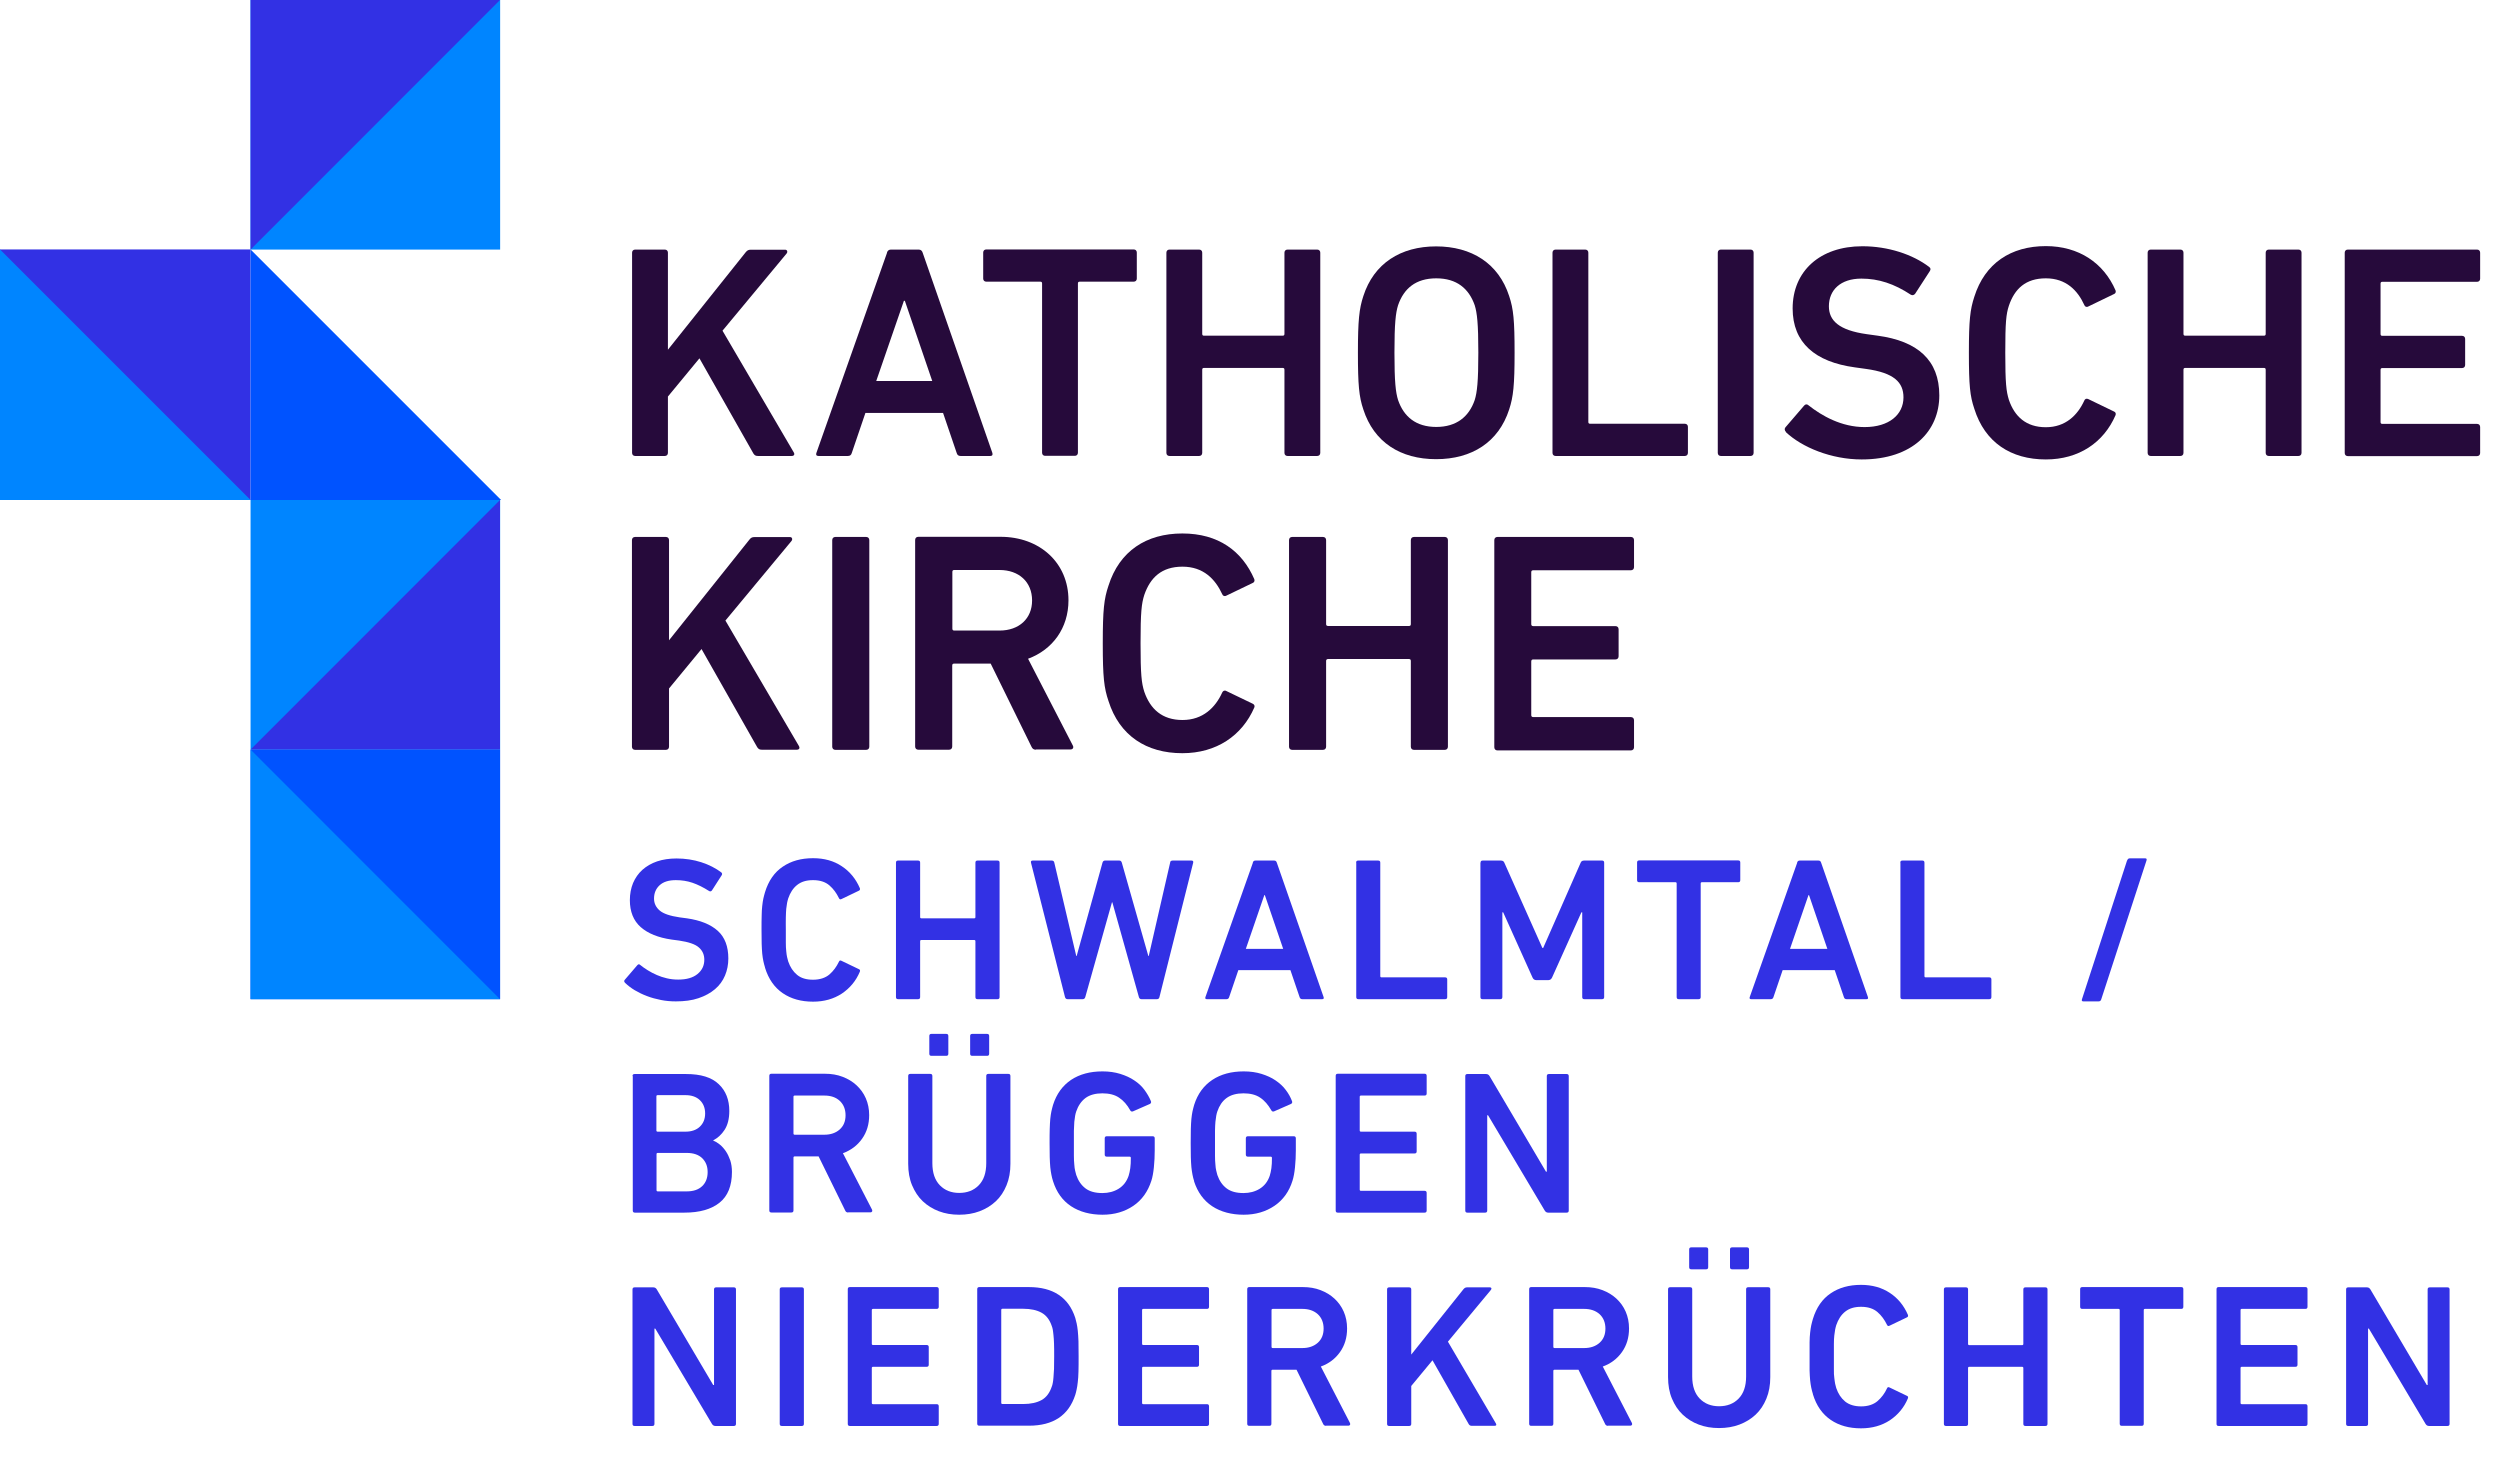
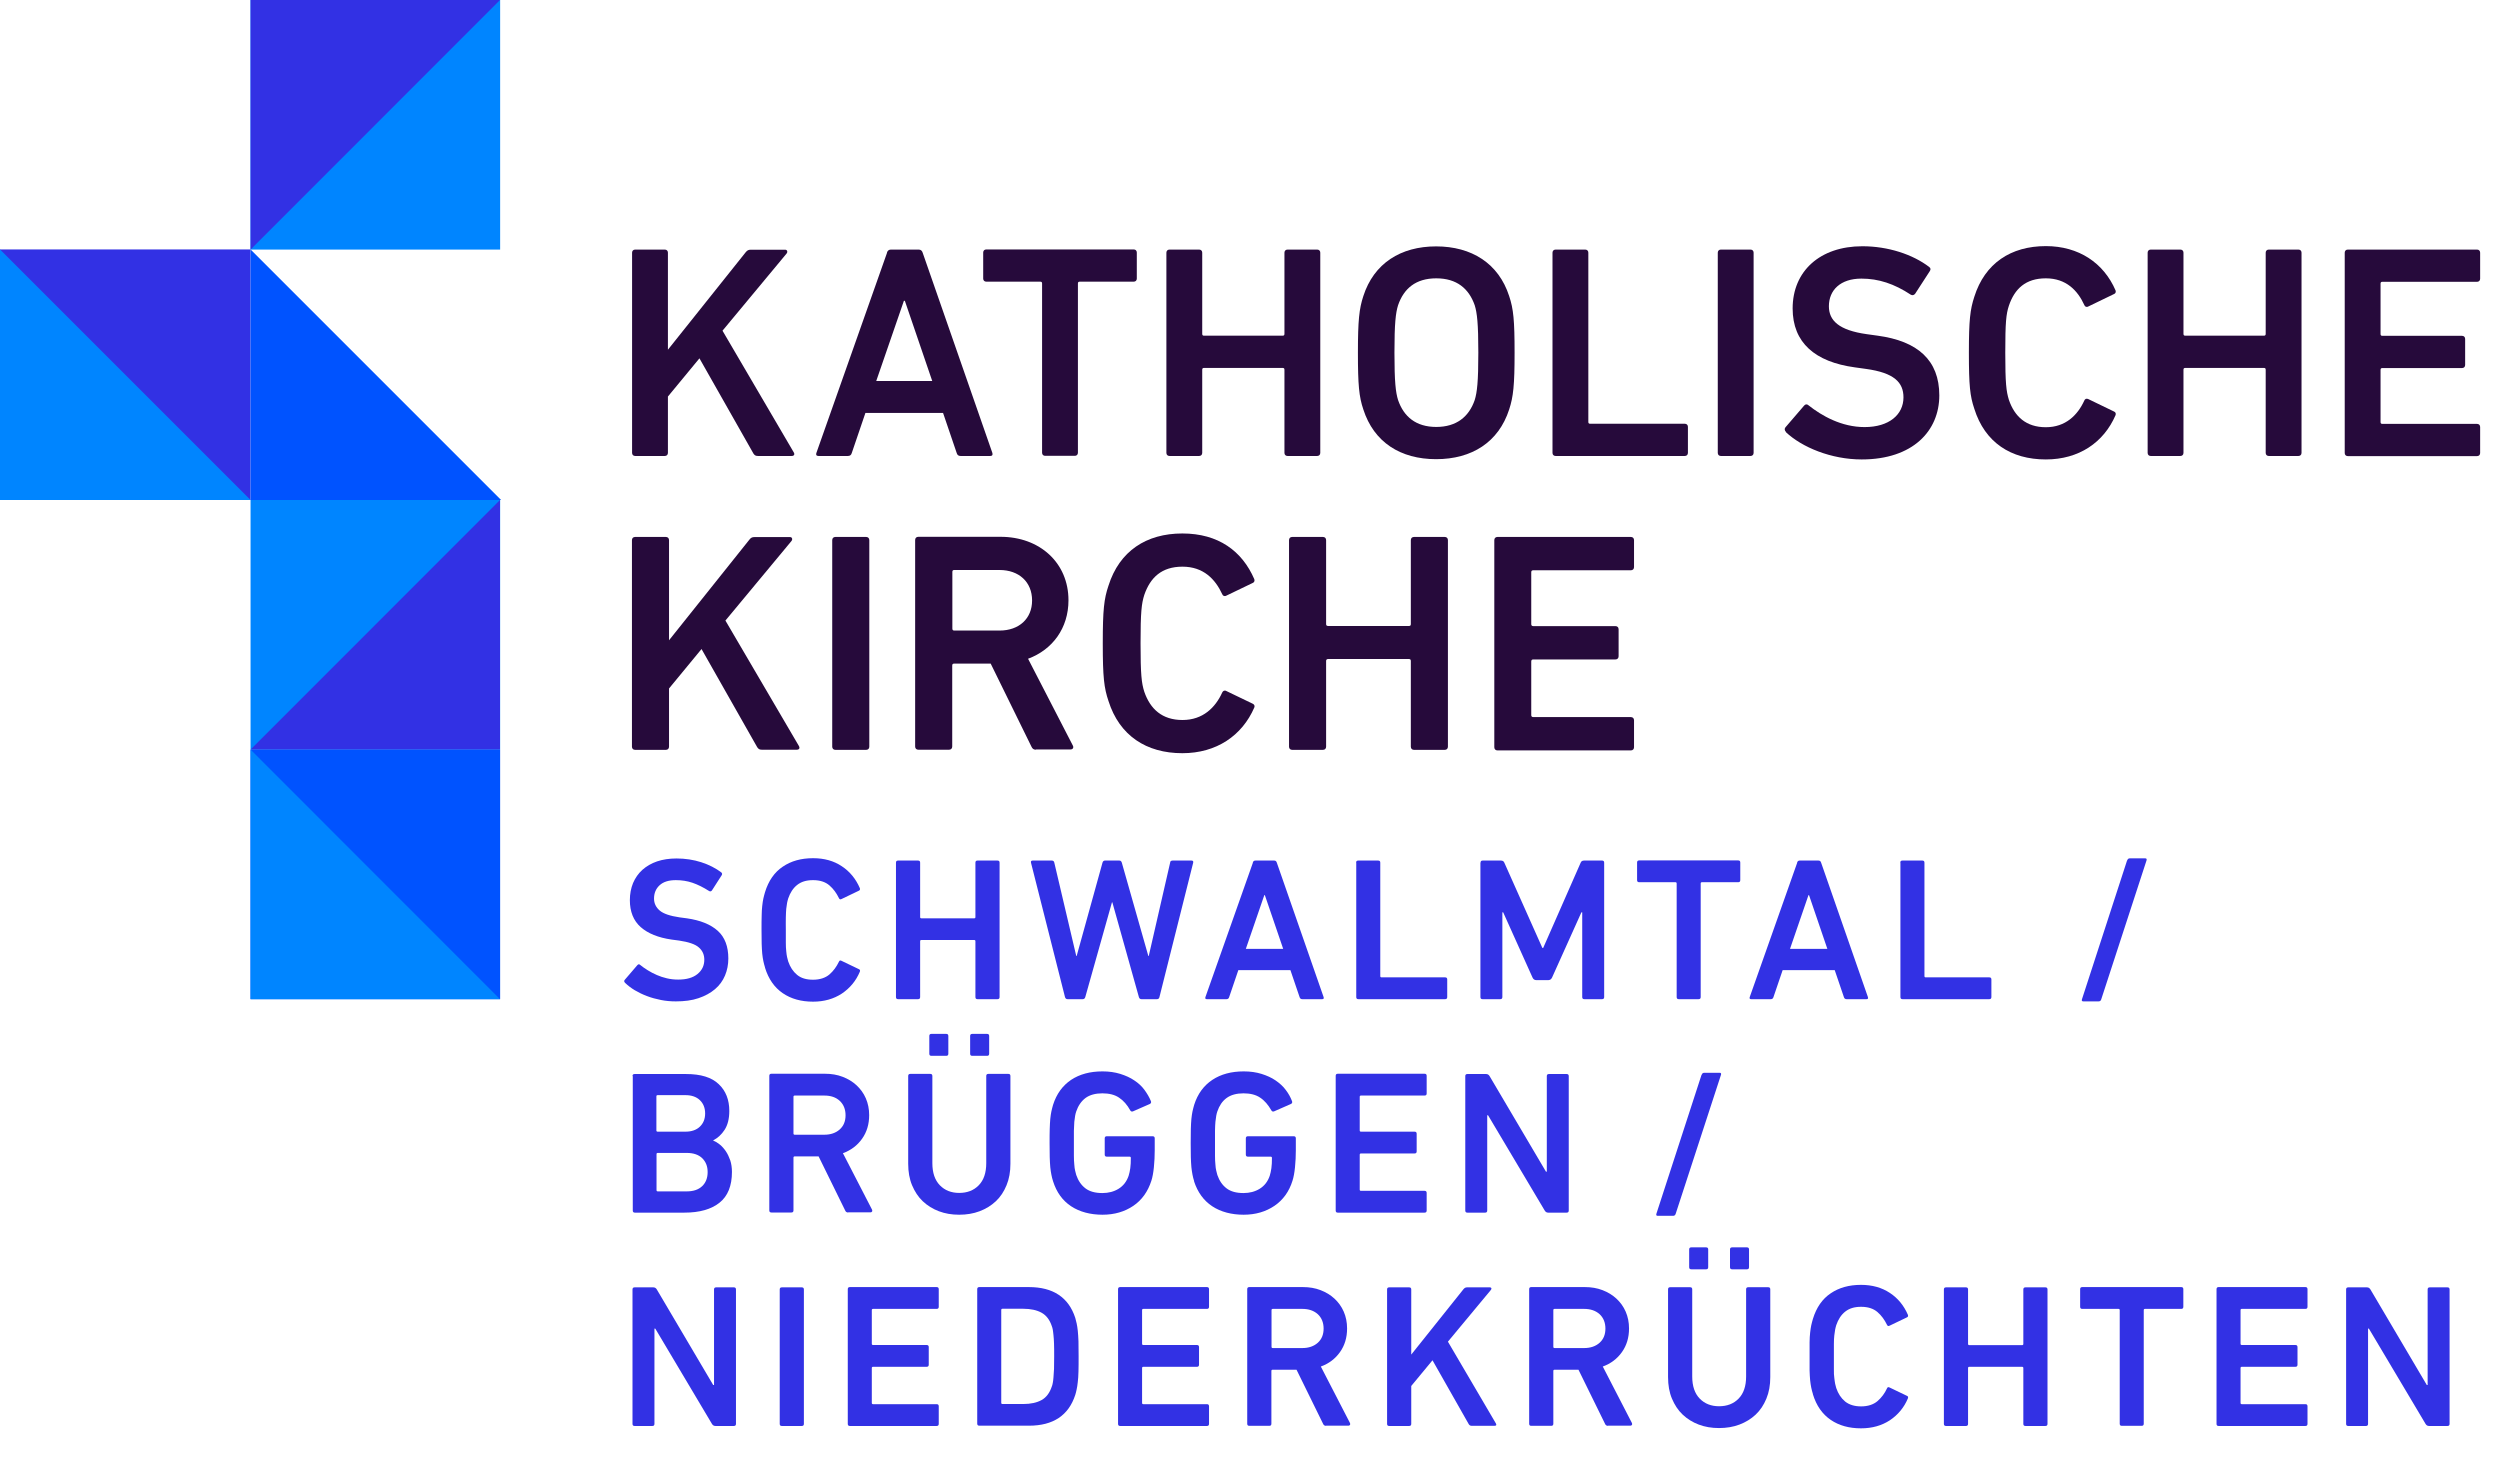
<svg xmlns="http://www.w3.org/2000/svg" version="1.1" viewBox="0 0 180 105">
  <defs>
    <style>
      .st0 {
        fill: #0085ff;
      }

      .st1 {
        fill: #0053ff;
      }

      .st2 {
        fill: #3231e4;
      }

      .st3 {
        fill: #260a3b;
      }
    </style>
  </defs>
  <path class="st3" d="M45.5,38.89c0-.14.09-.23.23-.23h2.21c.14,0,.23.09.23.23v7.21l5.79-7.25c.11-.14.2-.18.36-.18h2.57c.14,0,.2.16.09.29l-4.75,5.72,5.29,9.03c.09.16.02.27-.16.27h-2.5c-.18,0-.25-.05-.34-.18l-4.01-7.07-2.34,2.84v4.19c0,.14-.09.23-.23.23h-2.21c-.14,0-.23-.09-.23-.23,0,0,0-14.87,0-14.87Z" />
  <path class="st3" d="M59.92,38.89c0-.14.09-.23.23-.23h2.21c.14,0,.23.09.23.23v14.87c0,.14-.09.23-.23.23h-2.21c-.14,0-.23-.09-.23-.23v-14.87Z" />
  <path class="st3" d="M74.6,53.98c-.18,0-.27-.07-.34-.23l-2.93-5.97h-2.64c-.09,0-.13.05-.13.14v5.83c0,.14-.09.23-.23.23h-2.21c-.14,0-.23-.09-.23-.23v-14.87c0-.14.09-.23.23-.23h5.92c2.82,0,4.89,1.87,4.89,4.57,0,2.01-1.15,3.56-2.91,4.21l3.22,6.24c.09.16,0,.29-.16.29h-2.5l.02.02ZM74.31,43.23c0-1.33-.95-2.19-2.34-2.19h-3.27c-.09,0-.13.04-.13.14v4.08c0,.09.04.14.13.14h3.27c1.4,0,2.34-.86,2.34-2.16h0Z" />
  <path class="st3" d="M79.4,46.32c0-2.43.09-3.2.41-4.15.79-2.5,2.73-3.76,5.32-3.76s4.3,1.26,5.18,3.29c.04.11,0,.23-.11.27l-1.91.92c-.14.07-.25,0-.29-.11-.5-1.08-1.35-1.98-2.86-1.98s-2.32.79-2.75,2.03c-.2.63-.27,1.24-.27,3.49s.07,2.86.27,3.49c.43,1.24,1.28,2.03,2.75,2.03s2.37-.9,2.86-1.98c.05-.11.16-.18.29-.11l1.91.92c.11.05.16.16.11.27-.88,2.03-2.73,3.29-5.18,3.29-2.59,0-4.53-1.26-5.32-3.76-.32-.95-.41-1.71-.41-4.14h0Z" />
  <path class="st3" d="M92.81,38.89c0-.14.09-.23.23-.23h2.21c.14,0,.23.09.23.23v6.04c0,.09.04.14.14.14h5.83c.09,0,.13-.04.13-.14v-6.04c0-.14.09-.23.23-.23h2.21c.14,0,.23.09.23.23v14.87c0,.14-.09.23-.23.23h-2.21c-.14,0-.23-.09-.23-.23v-6.17c0-.09-.04-.14-.13-.14h-5.83c-.09,0-.14.05-.14.14v6.17c0,.14-.09.23-.23.23h-2.21c-.14,0-.23-.09-.23-.23v-14.87Z" />
  <path class="st3" d="M107.59,38.89c0-.14.09-.23.23-.23h9.6c.14,0,.23.09.23.23v1.94c0,.14-.09.23-.23.23h-7.03c-.09,0-.14.04-.14.14v3.74c0,.09.05.14.14.14h5.92c.14,0,.23.09.23.23v1.94c0,.14-.09.23-.23.23h-5.92c-.09,0-.14.05-.14.14v3.87c0,.09.05.14.14.14h7.03c.14,0,.23.09.23.23v1.94c0,.14-.09.23-.23.23h-9.6c-.14,0-.23-.09-.23-.23v-14.91Z" />
  <path class="st3" d="M45.51,18.19c0-.13.09-.22.22-.22h2.14c.13,0,.22.09.22.22v6.99l5.61-7.03c.11-.13.2-.17.35-.17h2.49c.13,0,.2.15.09.28l-4.61,5.55,5.13,8.76c.09.15.02.26-.15.26h-2.42c-.17,0-.24-.04-.33-.17l-3.89-6.86-2.27,2.75v4.06c0,.13-.09.22-.22.22h-2.14c-.13,0-.22-.09-.22-.22,0,0,0-14.42,0-14.42Z" />
  <path class="st3" d="M63.86,18.19c.04-.13.13-.22.28-.22h2.01c.15,0,.24.09.28.22l5.02,14.42c.04.13,0,.22-.15.22h-2.14c-.15,0-.24-.07-.28-.22l-.98-2.88h-5.59l-.98,2.88c-.04.15-.13.22-.28.22h-2.12c-.15,0-.2-.09-.15-.22l5.09-14.42h0ZM67.12,27.43l-1.97-5.77h-.07l-1.99,5.77h4.03Z" />
  <path class="st3" d="M75.25,32.82c-.13,0-.22-.09-.22-.22v-12.19c0-.09-.04-.13-.13-.13h-3.89c-.13,0-.22-.09-.22-.22v-1.88c0-.13.09-.22.22-.22h10.62c.13,0,.22.09.22.22v1.88c0,.13-.09.22-.22.22h-3.89c-.09,0-.13.04-.13.13v12.19c0,.13-.09.22-.22.22h-2.14Z" />
  <path class="st3" d="M83.98,18.19c0-.13.09-.22.22-.22h2.14c.13,0,.22.09.22.22v5.85c0,.09.04.13.13.13h5.66c.09,0,.13-.04.13-.13v-5.85c0-.13.09-.22.22-.22h2.14c.13,0,.22.09.22.22v14.42c0,.13-.09.22-.22.22h-2.14c-.13,0-.22-.09-.22-.22v-5.99c0-.09-.04-.13-.13-.13h-5.66c-.09,0-.13.04-.13.13v5.99c0,.13-.09.22-.22.22h-2.14c-.13,0-.22-.09-.22-.22,0,0,0-14.42,0-14.42Z" />
  <path class="st3" d="M98.16,29.48c-.31-.92-.39-1.75-.39-4.08s.09-3.17.39-4.08c.76-2.36,2.69-3.58,5.24-3.58s4.5,1.22,5.26,3.58c.31.92.39,1.75.39,4.08s-.09,3.17-.39,4.08c-.76,2.36-2.69,3.58-5.26,3.58s-4.48-1.22-5.24-3.58ZM106.18,28.8c.17-.55.26-1.31.26-3.41s-.09-2.86-.26-3.41c-.42-1.2-1.29-1.94-2.77-1.94s-2.34.74-2.75,1.94c-.17.55-.26,1.29-.26,3.41s.09,2.86.26,3.41c.41,1.2,1.29,1.94,2.75,1.94s2.36-.74,2.77-1.94Z" />
  <path class="st3" d="M111.78,18.19c0-.13.09-.22.22-.22h2.14c.13,0,.22.09.22.22v12.19c0,.09.04.13.13.13h6.82c.13,0,.22.09.22.22v1.88c0,.13-.09.22-.22.22h-9.31c-.13,0-.22-.09-.22-.22v-14.42h0Z" />
  <path class="st3" d="M123.68,18.19c0-.13.09-.22.22-.22h2.14c.13,0,.22.09.22.22v14.42c0,.13-.09.22-.22.22h-2.14c-.13,0-.22-.09-.22-.22v-14.42Z" />
  <path class="st3" d="M128.59,31.1c-.09-.09-.13-.22-.04-.33l1.35-1.57c.09-.11.22-.11.31-.02.96.76,2.38,1.57,4.04,1.57,1.77,0,2.8-.9,2.8-2.14,0-1.07-.66-1.77-2.71-2.05l-.79-.11c-2.86-.39-4.48-1.77-4.48-4.24,0-2.69,1.97-4.48,5.02-4.48,1.86,0,3.63.59,4.81,1.49.11.09.13.17.04.31l-1.05,1.62c-.09.11-.2.13-.31.07-1.2-.79-2.32-1.16-3.56-1.16-1.51,0-2.34.83-2.34,1.99,0,1.03.72,1.73,2.73,2.01l.79.11c2.86.39,4.43,1.75,4.43,4.3s-1.9,4.61-5.59,4.61c-2.18,0-4.3-.87-5.46-1.97h.01Z" />
  <path class="st3" d="M141.76,25.39c0-2.36.09-3.1.39-4.02.76-2.42,2.64-3.65,5.15-3.65,2.38,0,4.17,1.22,5.02,3.19.04.11,0,.22-.11.26l-1.86.9c-.13.07-.24,0-.28-.11-.48-1.05-1.31-1.92-2.77-1.92s-2.25.76-2.66,1.97c-.2.61-.26,1.2-.26,3.39s.07,2.77.26,3.39c.41,1.2,1.24,1.97,2.66,1.97s2.29-.87,2.77-1.92c.04-.11.15-.17.28-.11l1.86.9c.11.04.15.15.11.26-.85,1.97-2.64,3.19-5.02,3.19-2.51,0-4.39-1.22-5.15-3.65-.31-.92-.39-1.66-.39-4.02v-.02Z" />
  <path class="st3" d="M154.63,18.19c0-.13.09-.22.22-.22h2.14c.13,0,.22.09.22.22v5.85c0,.09.04.13.13.13h5.66c.09,0,.13-.04.13-.13v-5.85c0-.13.09-.22.22-.22h2.14c.13,0,.22.09.22.22v14.42c0,.13-.09.22-.22.22h-2.14c-.13,0-.22-.09-.22-.22v-5.99c0-.09-.04-.13-.13-.13h-5.66c-.09,0-.13.04-.13.13v5.99c0,.13-.09.22-.22.22h-2.14c-.13,0-.22-.09-.22-.22v-14.42Z" />
  <path class="st3" d="M168.82,18.19c0-.13.09-.22.22-.22h9.31c.13,0,.22.09.22.22v1.88c0,.13-.09.22-.22.22h-6.82c-.09,0-.13.04-.13.13v3.63c0,.09.04.13.13.13h5.74c.13,0,.22.09.22.22v1.88c0,.13-.09.22-.22.22h-5.74c-.09,0-.13.04-.13.13v3.76c0,.09.04.13.13.13h6.82c.13,0,.22.09.22.22v1.88c0,.13-.09.22-.22.22h-9.31c-.13,0-.22-.09-.22-.22v-14.42h0Z" />
  <g>
    <rect class="st2" y="17.96" width="18.04" height="18.04" />
    <polygon class="st0" points="0 17.96 0 36 18.04 36 0 17.96" />
  </g>
  <g>
    <rect class="st0" x="18.04" width="17.97" height="17.97" />
    <polyline class="st2" points="36 0 18.04 0 18.04 17.97" />
  </g>
  <g>
    <rect class="st0" x="18.04" y="36" width="17.97" height="17.97" />
    <polyline class="st2" points="18.04 53.97 36 53.97 36 36" />
  </g>
  <g>
    <rect class="st1" x="18.04" y="53.97" width="17.97" height="17.97" />
    <polyline class="st0" points="36 71.94 18.04 71.94 18.04 53.97" />
  </g>
  <polygon class="st1" points="18.04 36 36.08 36 18.04 17.96 18.04 36" />
  <g>
    <path class="st2" d="M48.67,72.1c-.37,0-.73-.03-1.08-.1s-.69-.16-1-.28c-.32-.12-.61-.26-.88-.42s-.5-.34-.7-.53c-.08-.08-.09-.15-.03-.22l.91-1.06c.07-.08.14-.08.21-.01.16.13.33.25.54.38s.42.24.65.34.47.18.73.24.52.09.81.09c.6,0,1.06-.13,1.39-.4.33-.27.49-.61.49-1.03,0-.36-.13-.66-.4-.89-.26-.23-.74-.39-1.42-.49l-.53-.07c-.97-.14-1.71-.44-2.23-.9-.52-.46-.78-1.11-.78-1.94,0-.45.08-.86.23-1.23.16-.37.38-.69.67-.95.29-.26.65-.47,1.06-.61.42-.14.88-.21,1.4-.21.62,0,1.22.09,1.78.27s1.04.43,1.44.73c.07.06.08.13.03.21l-.7,1.09c-.06.08-.13.09-.21.04-.41-.26-.81-.46-1.19-.59-.38-.13-.78-.19-1.2-.19-.51,0-.9.12-1.17.37s-.4.57-.4.96c0,.34.14.63.41.86.27.23.75.39,1.43.49l.53.07c.97.14,1.71.44,2.22.9s.76,1.13.76,1.99c0,.44-.08.85-.24,1.23-.16.38-.4.71-.72.98-.32.27-.71.49-1.19.65-.47.16-1.01.23-1.63.23h0Z" />
    <path class="st2" d="M55.08,69.65c-.05-.16-.09-.31-.12-.46-.03-.15-.06-.33-.08-.53s-.03-.44-.04-.71c0-.27-.01-.6-.01-1.01s0-.72.01-1c0-.27.02-.51.04-.71.02-.2.05-.38.08-.53s.08-.31.12-.46c.25-.82.68-1.44,1.28-1.84.6-.41,1.33-.61,2.18-.61.8,0,1.49.19,2.07.58.58.38,1.01.91,1.3,1.58.03.09,0,.15-.07.18l-1.25.6c-.09.05-.15.02-.19-.07-.17-.35-.39-.66-.68-.91s-.68-.38-1.18-.38-.86.12-1.15.35c-.29.23-.5.56-.64.97-.03.11-.06.21-.08.32s-.04.25-.06.42-.02.38-.03.62,0,.55,0,.91v.92c0,.24.01.44.03.61s.03.31.06.42.05.22.08.31c.14.41.35.73.64.97s.67.35,1.15.35.89-.13,1.18-.38.51-.56.68-.91c.04-.1.1-.12.19-.07l1.25.6c.08.03.1.09.07.18-.28.67-.72,1.19-1.3,1.58-.58.38-1.27.58-2.07.58-.85,0-1.58-.2-2.18-.61s-1.03-1.02-1.28-1.84v-.02Z" />
    <path class="st2" d="M64.51,62.11c0-.1.05-.15.15-.15h1.44c.1,0,.15.05.15.15v3.92c0,.06.03.09.09.09h3.8c.06,0,.09-.03.09-.09v-3.92c0-.1.05-.15.15-.15h1.44c.1,0,.15.05.15.15v9.68c0,.1-.05.15-.15.15h-1.44c-.1,0-.15-.05-.15-.15v-4.02c0-.06-.03-.09-.09-.09h-3.8c-.06,0-.09.03-.09.09v4.02c0,.1-.05.15-.15.15h-1.44c-.1,0-.15-.05-.15-.15v-9.68Z" />
    <path class="st2" d="M82.18,71.94c-.09,0-.15-.05-.18-.15l-1.91-6.82h-.03l-1.92,6.82c-.03.1-.09.15-.18.15h-1.1c-.09,0-.15-.05-.18-.15l-2.45-9.68c-.02-.1.02-.15.12-.15h1.38c.1,0,.16.05.18.15l1.58,6.72h.03l1.86-6.72c.03-.1.09-.15.18-.15h1.03c.09,0,.15.05.18.15l1.91,6.72h.03l1.54-6.72c0-.1.07-.15.18-.15h1.36c.1,0,.14.05.12.15l-2.43,9.68c-.02.1-.08.15-.18.15h-1.12Z" />
    <path class="st2" d="M90.2,62.11c.03-.1.09-.15.19-.15h1.35c.1,0,.16.05.19.15l3.37,9.68c.03.1,0,.15-.1.15h-1.44c-.1,0-.16-.05-.19-.15l-.66-1.94h-3.75l-.66,1.94c-.03.1-.09.15-.19.15h-1.42c-.1,0-.13-.05-.1-.15l3.42-9.68h0ZM92.39,68.32l-1.32-3.87h-.04l-1.33,3.87h2.7,0Z" />
    <path class="st2" d="M97.64,62.11c0-.1.05-.15.15-.15h1.44c.1,0,.15.05.15.15v8.17c0,.06.03.09.09.09h4.58c.1,0,.15.05.15.15v1.27c0,.1-.05.15-.15.15h-6.25c-.1,0-.15-.05-.15-.15v-9.68h0Z" />
    <path class="st2" d="M106.6,62.11c0-.1.05-.15.15-.15h1.31c.13,0,.21.05.25.15l2.74,6.14h.06l2.7-6.14c.04-.1.12-.15.25-.15h1.29c.1,0,.15.05.15.15v9.68c0,.1-.05.15-.15.15h-1.28c-.1,0-.15-.05-.15-.15v-6.1h-.06l-2.11,4.69c-.06.13-.15.19-.28.19h-.85c-.13,0-.22-.06-.28-.19l-2.11-4.69h-.06v6.1c0,.1-.05.15-.15.15h-1.28c-.1,0-.15-.05-.15-.15v-9.68h0Z" />
    <path class="st2" d="M120.87,71.94c-.1,0-.15-.05-.15-.15v-8.18c0-.06-.03-.09-.09-.09h-2.61c-.1,0-.15-.05-.15-.15v-1.27c0-.1.05-.15.15-.15h7.13c.1,0,.15.05.15.15v1.27c0,.1-.05.15-.15.15h-2.61c-.06,0-.09.03-.09.09v8.18c0,.1-.05.15-.15.15h-1.44,0Z" />
    <path class="st2" d="M129.39,62.11c.03-.1.09-.15.19-.15h1.35c.1,0,.16.05.19.15l3.37,9.68c.03.1,0,.15-.1.15h-1.44c-.1,0-.16-.05-.19-.15l-.66-1.94h-3.75l-.66,1.94c-.03.1-.09.15-.19.15h-1.42c-.1,0-.13-.05-.1-.15l3.42-9.68h0ZM131.57,68.32l-1.32-3.87h-.04l-1.33,3.87h2.7,0Z" />
    <path class="st2" d="M136.82,62.11c0-.1.05-.15.15-.15h1.44c.1,0,.15.05.15.15v8.17c0,.06.03.09.09.09h4.58c.1,0,.15.05.15.15v1.27c0,.1-.05.15-.15.15h-6.25c-.1,0-.15-.05-.15-.15v-9.68h0Z" />
    <path class="st2" d="M153.16,61.95c.03-.1.09-.15.19-.15h1.1c.1,0,.13.05.1.15l-3.26,10c-.03.1-.09.15-.19.15h-1.1c-.1,0-.13-.05-.1-.15l3.25-10h0Z" />
    <path class="st2" d="M45.54,77.48c0-.1.05-.15.15-.15h3.71c1.06,0,1.84.24,2.35.73.51.48.76,1.13.76,1.93,0,.57-.12,1.02-.34,1.36s-.5.59-.81.75v.03c.16.06.31.15.47.28s.3.29.43.48.23.41.32.66c.08.25.12.53.12.83,0,1-.3,1.74-.89,2.21-.6.48-1.44.72-2.54.72h-3.56c-.1,0-.15-.05-.15-.15v-9.68h-.02ZM49.35,81.48c.44,0,.79-.12,1.04-.36s.38-.55.38-.95-.13-.72-.38-.96-.6-.36-1.04-.36h-2c-.06,0-.09.03-.09.09v2.45c0,.06.03.09.09.09,0,0,2,0,2,0ZM47.27,85.69c0,.06.03.09.09.09h2.08c.49,0,.86-.13,1.12-.38s.39-.59.39-1.01-.13-.74-.39-1c-.26-.25-.63-.38-1.12-.38h-2.08c-.06,0-.09.03-.09.09v2.6h0Z" />
    <path class="st2" d="M61.07,87.3c-.11,0-.18-.05-.22-.15l-1.91-3.89h-1.72c-.06,0-.09.03-.09.09v3.8c0,.1-.05.15-.15.15h-1.44c-.1,0-.15-.05-.15-.15v-9.69c0-.1.05-.15.15-.15h3.86c.46,0,.88.07,1.27.22s.72.35,1,.61.51.57.67.94.24.77.24,1.21c0,.66-.17,1.22-.51,1.7-.34.48-.8.83-1.38,1.04l2.1,4.07s.03.09,0,.13-.06.06-.11.06h-1.63.02ZM59.35,81.7c.46,0,.83-.13,1.11-.38s.42-.59.42-1.02-.14-.78-.42-1.04-.65-.38-1.11-.38h-2.13c-.06,0-.09.03-.09.09v2.64c0,.06.03.09.09.09h2.13Z" />
    <path class="st2" d="M69.06,85.89c.58,0,1.05-.18,1.41-.55s.54-.9.54-1.59v-6.28c0-.1.05-.15.15-.15h1.44c.1,0,.15.05.15.15v6.32c0,.58-.09,1.09-.28,1.55-.19.46-.44.84-.77,1.15-.33.31-.72.55-1.17.72s-.94.25-1.47.25-1.01-.08-1.46-.25-.83-.41-1.16-.72-.58-.7-.77-1.15c-.19-.45-.28-.97-.28-1.55v-6.32c0-.1.05-.15.15-.15h1.44c.1,0,.15.05.15.15v6.28c0,.69.18,1.22.54,1.59.36.37.83.55,1.39.55h0ZM67.06,76.02c-.1,0-.15-.05-.15-.15v-1.28c0-.1.05-.15.15-.15h1.07c.1,0,.15.05.15.15v1.28c0,.1-.05.15-.15.15h-1.07ZM70,76.02c-.1,0-.15-.05-.15-.15v-1.28c0-.1.05-.15.15-.15h1.07c.1,0,.15.05.15.15v1.28c0,.1-.05.15-.15.15h-1.07Z" />
    <path class="st2" d="M75.82,85.05c-.05-.16-.09-.31-.12-.47-.03-.16-.06-.34-.08-.54-.02-.21-.03-.45-.04-.73,0-.28-.01-.61-.01-1.01s0-.73.01-1.01.02-.52.04-.73c.02-.21.05-.39.08-.54.03-.16.08-.31.12-.47.25-.79.69-1.39,1.3-1.8.62-.41,1.37-.61,2.26-.61.47,0,.89.06,1.28.18.38.12.72.27,1.01.47.29.19.54.42.73.68s.35.53.46.8c.04.09.02.16-.06.21l-1.23.54c-.09.03-.15,0-.19-.07-.22-.4-.49-.71-.81-.92-.31-.21-.71-.31-1.2-.31s-.91.11-1.22.34c-.3.23-.52.55-.66.96-.03.09-.06.19-.08.31s-.04.26-.06.44c-.01.17-.02.39-.03.64v1.8c0,.25.01.46.03.64.01.17.03.32.06.44s.05.22.08.31c.14.41.36.73.66.96.3.23.71.34,1.22.34.44,0,.83-.1,1.17-.31s.58-.52.72-.93c.05-.16.09-.34.12-.55s.04-.45.04-.74c0-.06-.03-.09-.09-.09h-1.64c-.1,0-.15-.05-.15-.15v-1.17c0-.1.05-.15.15-.15h3.3c.1,0,.15.05.15.15v.87c0,.41-.02.81-.06,1.21s-.1.72-.18.97c-.25.78-.68,1.39-1.3,1.81s-1.36.64-2.22.64-1.64-.2-2.26-.61-1.05-1.01-1.3-1.8h0Z" />
    <path class="st2" d="M85.98,85.05c-.05-.16-.09-.31-.12-.47-.03-.16-.06-.34-.08-.54-.02-.21-.03-.45-.04-.73,0-.28-.01-.61-.01-1.01s0-.73.01-1.01.02-.52.04-.73c.02-.21.05-.39.08-.54.03-.16.08-.31.12-.47.25-.79.69-1.39,1.31-1.8s1.37-.61,2.26-.61c.47,0,.89.06,1.28.18.38.12.72.27,1.01.47s.54.42.73.68c.2.26.35.53.45.8.04.09.02.16-.06.21l-1.23.54c-.09.03-.15,0-.19-.07-.23-.4-.49-.71-.81-.92-.31-.21-.71-.31-1.2-.31s-.91.11-1.22.34-.52.55-.66.96c-.03.09-.06.19-.08.31s-.04.26-.06.44c-.01.17-.03.39-.03.64v1.8c0,.25.01.46.03.64.01.17.03.32.06.44s.05.22.08.31c.14.41.36.73.66.96.3.23.71.34,1.22.34.44,0,.83-.1,1.17-.31s.58-.52.72-.93c.05-.16.09-.34.12-.55.03-.21.04-.45.04-.74,0-.06-.03-.09-.09-.09h-1.64c-.1,0-.15-.05-.15-.15v-1.17c0-.1.05-.15.15-.15h3.3c.1,0,.15.05.15.15v.87c0,.41-.02.81-.06,1.21s-.1.72-.18.97c-.24.78-.68,1.39-1.3,1.81s-1.36.64-2.22.64-1.64-.2-2.26-.61-1.05-1.01-1.31-1.8h.01Z" />
    <path class="st2" d="M96.17,77.46c0-.1.05-.15.15-.15h6.25c.1,0,.15.05.15.15v1.27c0,.1-.05.15-.15.15h-4.58c-.06,0-.09.03-.09.09v2.42c0,.06.03.09.09.09h3.86c.1,0,.15.05.15.15v1.27c0,.1-.05.15-.15.15h-3.86c-.06,0-.09.03-.09.09v2.51c0,.06.03.09.09.09h4.58c.1,0,.15.05.15.15v1.27c0,.1-.05.15-.15.15h-6.25c-.1,0-.15-.05-.15-.15v-9.69h0Z" />
    <path class="st2" d="M105.5,77.48c0-.1.05-.15.15-.15h1.35c.11,0,.19.05.25.15l4.06,6.88h.06v-6.88c0-.1.05-.15.15-.15h1.28c.1,0,.15.05.15.15v9.68c0,.1-.05.15-.15.15h-1.33c-.11,0-.19-.05-.25-.15l-4.08-6.86h-.06v6.86c0,.1-.05.15-.15.15h-1.28c-.1,0-.15-.05-.15-.15v-9.68Z" />
+     <path class="st2" d="M122.52,77.39c.03-.1.09-.15.19-.15h1.1c.1,0,.13.05.1.15l-3.26,10c-.03.1-.09.15-.19.15h-1.1c-.1,0-.13-.05-.1-.15l3.25-10h0Z" />
    <path class="st2" d="M45.54,92.84c0-.1.05-.15.15-.15h1.35c.11,0,.19.05.25.15l4.06,6.88h.06v-6.88c0-.1.05-.15.15-.15h1.28c.1,0,.15.05.15.15v9.68c0,.1-.05.15-.15.15h-1.33c-.11,0-.19-.05-.25-.15l-4.08-6.86h-.06v6.86c0,.1-.05.15-.15.15h-1.28c-.1,0-.15-.05-.15-.15,0,0,0-9.68,0-9.68Z" />
    <path class="st2" d="M56.14,92.84c0-.1.05-.15.15-.15h1.44c.1,0,.15.05.15.15v9.68c0,.1-.05.15-.15.15h-1.44c-.1,0-.15-.05-.15-.15v-9.68Z" />
    <path class="st2" d="M61.04,92.82c0-.1.05-.15.15-.15h6.25c.1,0,.15.05.15.15v1.27c0,.1-.05.15-.15.15h-4.58c-.06,0-.09.03-.09.09v2.42c0,.06.03.09.09.09h3.86c.1,0,.15.05.15.15v1.27c0,.1-.05.15-.15.15h-3.86c-.06,0-.09.03-.09.09v2.51c0,.06.03.09.09.09h4.58c.1,0,.15.05.15.15v1.27c0,.1-.05.15-.15.15h-6.25c-.1,0-.15-.05-.15-.15v-9.69h0Z" />
    <path class="st2" d="M70.36,92.82c0-.1.05-.15.15-.15h3.57c1.74,0,2.86.74,3.34,2.22.04.13.07.26.1.4s.06.32.08.52c.02.21.04.46.05.76s.01.66.01,1.09,0,.8-.01,1.09c0,.3-.03.55-.05.76s-.05.38-.08.52-.06.28-.1.4c-.48,1.48-1.59,2.22-3.34,2.22h-3.57c-.1,0-.15-.05-.15-.15v-9.69h0ZM72.09,101c0,.06.03.09.09.09h1.48c.56,0,1-.1,1.34-.29s.58-.52.73-.97c.03-.07.05-.15.07-.26s.04-.23.05-.4.03-.36.04-.61c0-.24.01-.55.01-.91s0-.66-.01-.91c-.01-.24-.02-.45-.04-.61s-.03-.3-.05-.4-.04-.18-.07-.25c-.15-.45-.39-.77-.73-.96s-.78-.29-1.34-.29h-1.48c-.06,0-.09.03-.09.09v6.67h0Z" />
    <path class="st2" d="M80.5,92.82c0-.1.05-.15.15-.15h6.25c.1,0,.15.05.15.15v1.27c0,.1-.05.15-.15.15h-4.58c-.06,0-.09.03-.09.09v2.42c0,.06.03.09.09.09h3.86c.1,0,.15.05.15.15v1.27c0,.1-.05.15-.15.15h-3.86c-.06,0-.09.03-.09.09v2.51c0,.06.03.09.09.09h4.58c.1,0,.15.05.15.15v1.27c0,.1-.05.15-.15.15h-6.25c-.1,0-.15-.05-.15-.15v-9.69h0Z" />
    <path class="st2" d="M95.48,102.66c-.11,0-.18-.05-.22-.15l-1.91-3.89h-1.72c-.06,0-.09.03-.09.09v3.8c0,.1-.05.15-.15.15h-1.44c-.1,0-.15-.05-.15-.15v-9.69c0-.1.05-.15.15-.15h3.86c.46,0,.88.07,1.27.22s.72.35,1,.61.51.57.67.94.24.77.24,1.21c0,.66-.17,1.22-.51,1.7s-.8.83-1.38,1.04l2.1,4.07s.03.09,0,.13-.06.06-.11.06h-1.63.02ZM93.77,97.06c.46,0,.83-.13,1.11-.38s.42-.59.42-1.02-.14-.78-.42-1.04c-.28-.25-.65-.38-1.11-.38h-2.13c-.06,0-.09.03-.09.09v2.64c0,.06.03.09.09.09h2.13Z" />
    <path class="st2" d="M99.87,92.84c0-.1.05-.15.15-.15h1.44c.1,0,.15.05.15.15v4.69l3.77-4.72c.07-.08.15-.12.24-.12h1.67s.08.02.09.06,0,.08-.04.13l-3.09,3.72,3.45,5.88c.07.12.03.18-.1.18h-1.63c-.1,0-.17-.04-.22-.12l-2.61-4.6-1.53,1.85v2.73c0,.1-.05.15-.15.15h-1.44c-.1,0-.15-.05-.15-.15v-9.68Z" />
    <path class="st2" d="M115.78,102.66c-.11,0-.18-.05-.22-.15l-1.91-3.89h-1.72c-.06,0-.09.03-.09.09v3.8c0,.1-.05.15-.15.15h-1.44c-.1,0-.15-.05-.15-.15v-9.69c0-.1.05-.15.15-.15h3.86c.46,0,.88.07,1.27.22s.72.35,1,.61.51.57.67.94.24.77.24,1.21c0,.66-.17,1.22-.51,1.7s-.8.83-1.38,1.04l2.1,4.07s.03.09,0,.13-.06.06-.11.06h-1.63.02ZM114.06,97.06c.46,0,.83-.13,1.11-.38s.42-.59.42-1.02-.14-.78-.42-1.04c-.28-.25-.65-.38-1.11-.38h-2.13c-.06,0-.09.03-.09.09v2.64c0,.06.03.09.09.09h2.13Z" />
    <path class="st2" d="M123.77,101.25c.58,0,1.05-.18,1.41-.55.36-.37.54-.9.54-1.59v-6.28c0-.1.05-.15.15-.15h1.44c.1,0,.15.05.15.15v6.32c0,.58-.09,1.09-.28,1.55s-.44.84-.77,1.15-.72.55-1.17.72-.94.25-1.47.25-1.01-.08-1.46-.25c-.45-.17-.83-.41-1.16-.72s-.58-.7-.77-1.15-.28-.97-.28-1.55v-6.32c0-.1.05-.15.15-.15h1.44c.1,0,.15.05.15.15v6.28c0,.69.18,1.22.54,1.59s.83.55,1.39.55h0ZM121.77,91.39c-.1,0-.15-.05-.15-.15v-1.28c0-.1.05-.15.15-.15h1.07c.1,0,.15.05.15.15v1.28c0,.1-.05.15-.15.15h-1.07ZM124.71,91.39c-.1,0-.15-.05-.15-.15v-1.28c0-.1.05-.15.15-.15h1.07c.1,0,.15.05.15.15v1.28c0,.1-.05.15-.15.15h-1.07Z" />
    <path class="st2" d="M130.53,100.37c-.05-.16-.09-.31-.12-.46-.03-.15-.06-.33-.08-.53s-.03-.44-.04-.71c0-.27,0-.6,0-1.01s0-.72,0-1c0-.27.02-.51.04-.71.02-.2.05-.38.08-.53s.08-.31.12-.46c.25-.82.68-1.44,1.28-1.84.6-.41,1.33-.61,2.18-.61.8,0,1.49.19,2.08.58.58.38,1.01.91,1.3,1.58.03.09,0,.15-.07.18l-1.25.6c-.09.05-.15.02-.19-.07-.17-.35-.39-.66-.68-.91s-.68-.38-1.18-.38-.86.12-1.15.35c-.29.23-.5.56-.64.97-.03.11-.06.21-.08.32s-.04.25-.06.42-.03.38-.03.62v1.83c0,.24,0,.44.03.61s.03.31.06.42.05.22.08.31c.14.41.35.73.64.97.29.23.67.35,1.15.35s.89-.13,1.18-.38.52-.56.68-.91c.04-.1.1-.12.19-.07l1.25.6c.08.03.1.09.07.18-.28.67-.72,1.19-1.3,1.58-.58.38-1.27.58-2.08.58-.85,0-1.58-.2-2.18-.61-.6-.41-1.03-1.02-1.28-1.84v-.02Z" />
    <path class="st2" d="M139.96,92.84c0-.1.05-.15.15-.15h1.44c.1,0,.15.05.15.15v3.92c0,.06.03.09.09.09h3.8c.06,0,.09-.03.09-.09v-3.92c0-.1.05-.15.15-.15h1.44c.1,0,.15.05.15.15v9.68c0,.1-.05.15-.15.15h-1.44c-.1,0-.15-.05-.15-.15v-4.02c0-.06-.03-.09-.09-.09h-3.8c-.06,0-.09.03-.09.09v4.02c0,.1-.05.15-.15.15h-1.44c-.1,0-.15-.05-.15-.15v-9.68Z" />
    <path class="st2" d="M152.77,102.66c-.1,0-.15-.05-.15-.15v-8.18c0-.06-.03-.09-.09-.09h-2.61c-.1,0-.15-.05-.15-.15v-1.27c0-.1.05-.15.15-.15h7.13c.1,0,.15.05.15.15v1.27c0,.1-.05.15-.15.15h-2.61c-.06,0-.09.03-.09.09v8.18c0,.1-.05.15-.15.15h-1.44,0Z" />
    <path class="st2" d="M159.59,92.82c0-.1.05-.15.15-.15h6.25c.1,0,.15.05.15.15v1.27c0,.1-.05.15-.15.15h-4.58c-.06,0-.09.03-.09.09v2.42c0,.06.03.09.09.09h3.86c.1,0,.15.05.15.15v1.27c0,.1-.05.15-.15.15h-3.86c-.06,0-.09.03-.09.09v2.51c0,.06.03.09.09.09h4.58c.1,0,.15.05.15.15v1.27c0,.1-.05.15-.15.15h-6.25c-.1,0-.15-.05-.15-.15v-9.69h0Z" />
    <path class="st2" d="M168.92,92.84c0-.1.05-.15.15-.15h1.35c.11,0,.19.05.25.15l4.06,6.88h.06v-6.88c0-.1.05-.15.15-.15h1.28c.1,0,.15.05.15.15v9.68c0,.1-.05.15-.15.15h-1.33c-.11,0-.19-.05-.25-.15l-4.08-6.86h-.06v6.86c0,.1-.05.15-.15.15h-1.28c-.1,0-.15-.05-.15-.15v-9.68Z" />
  </g>
</svg>
